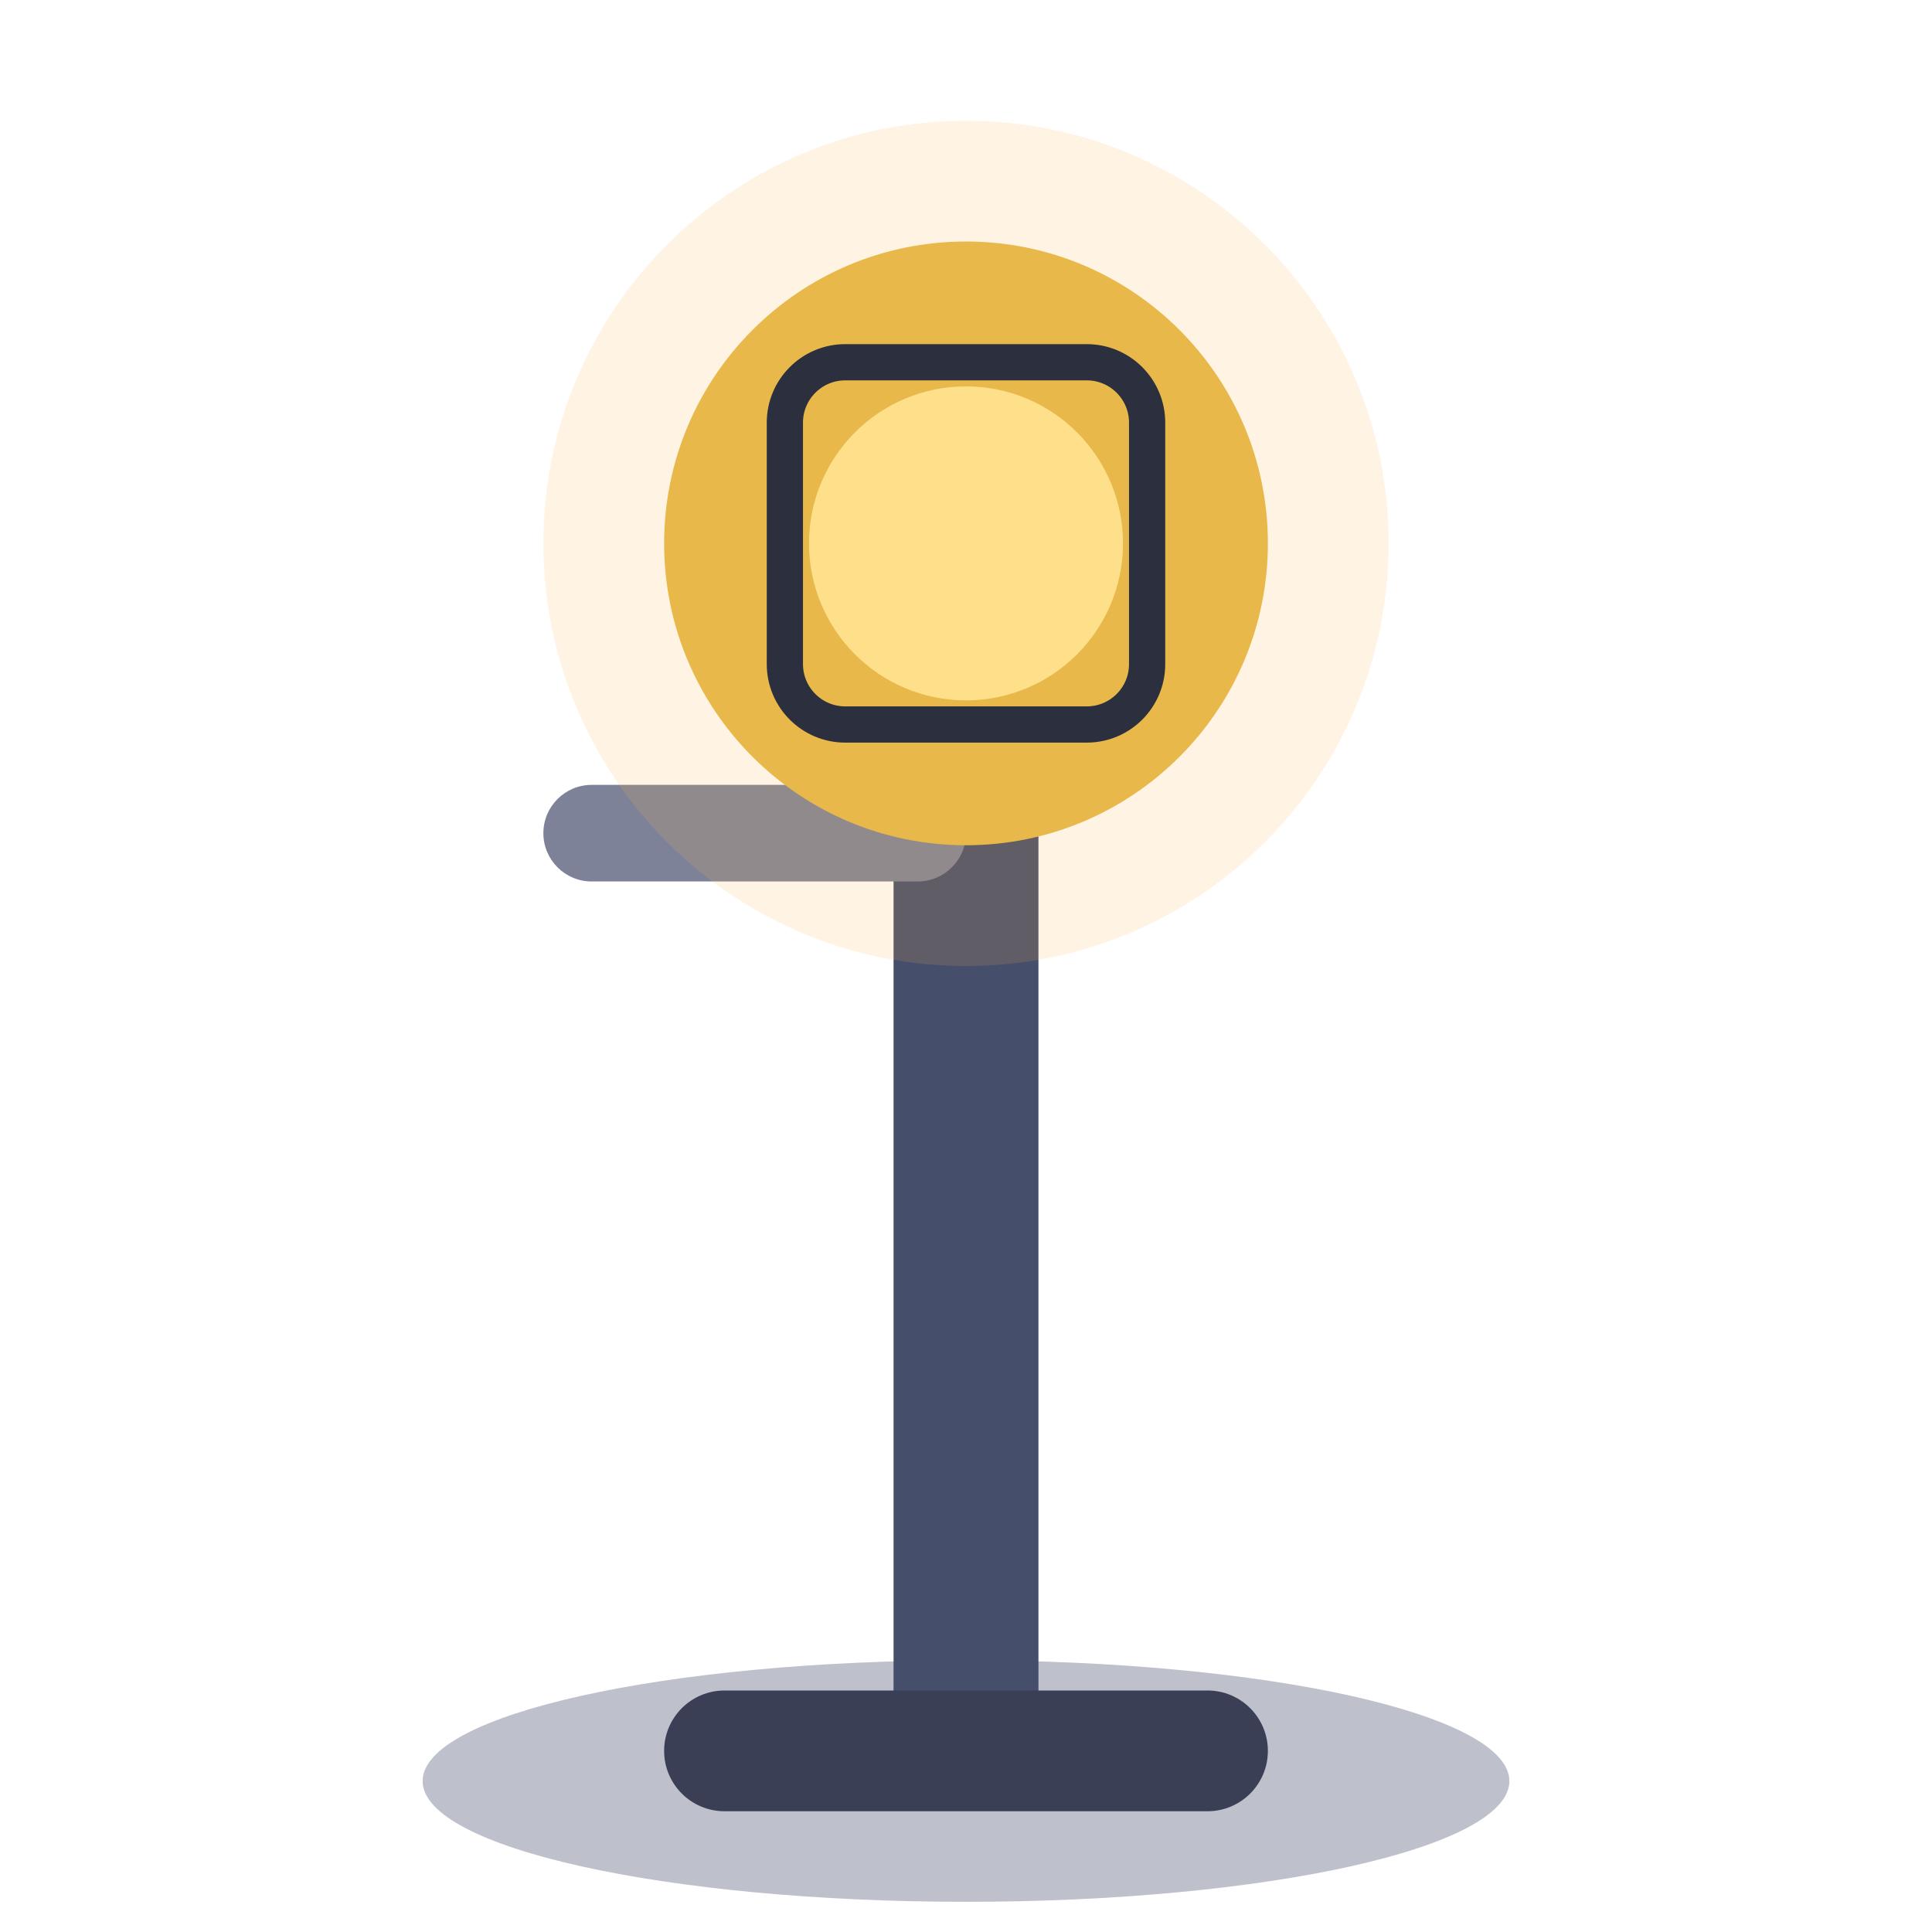
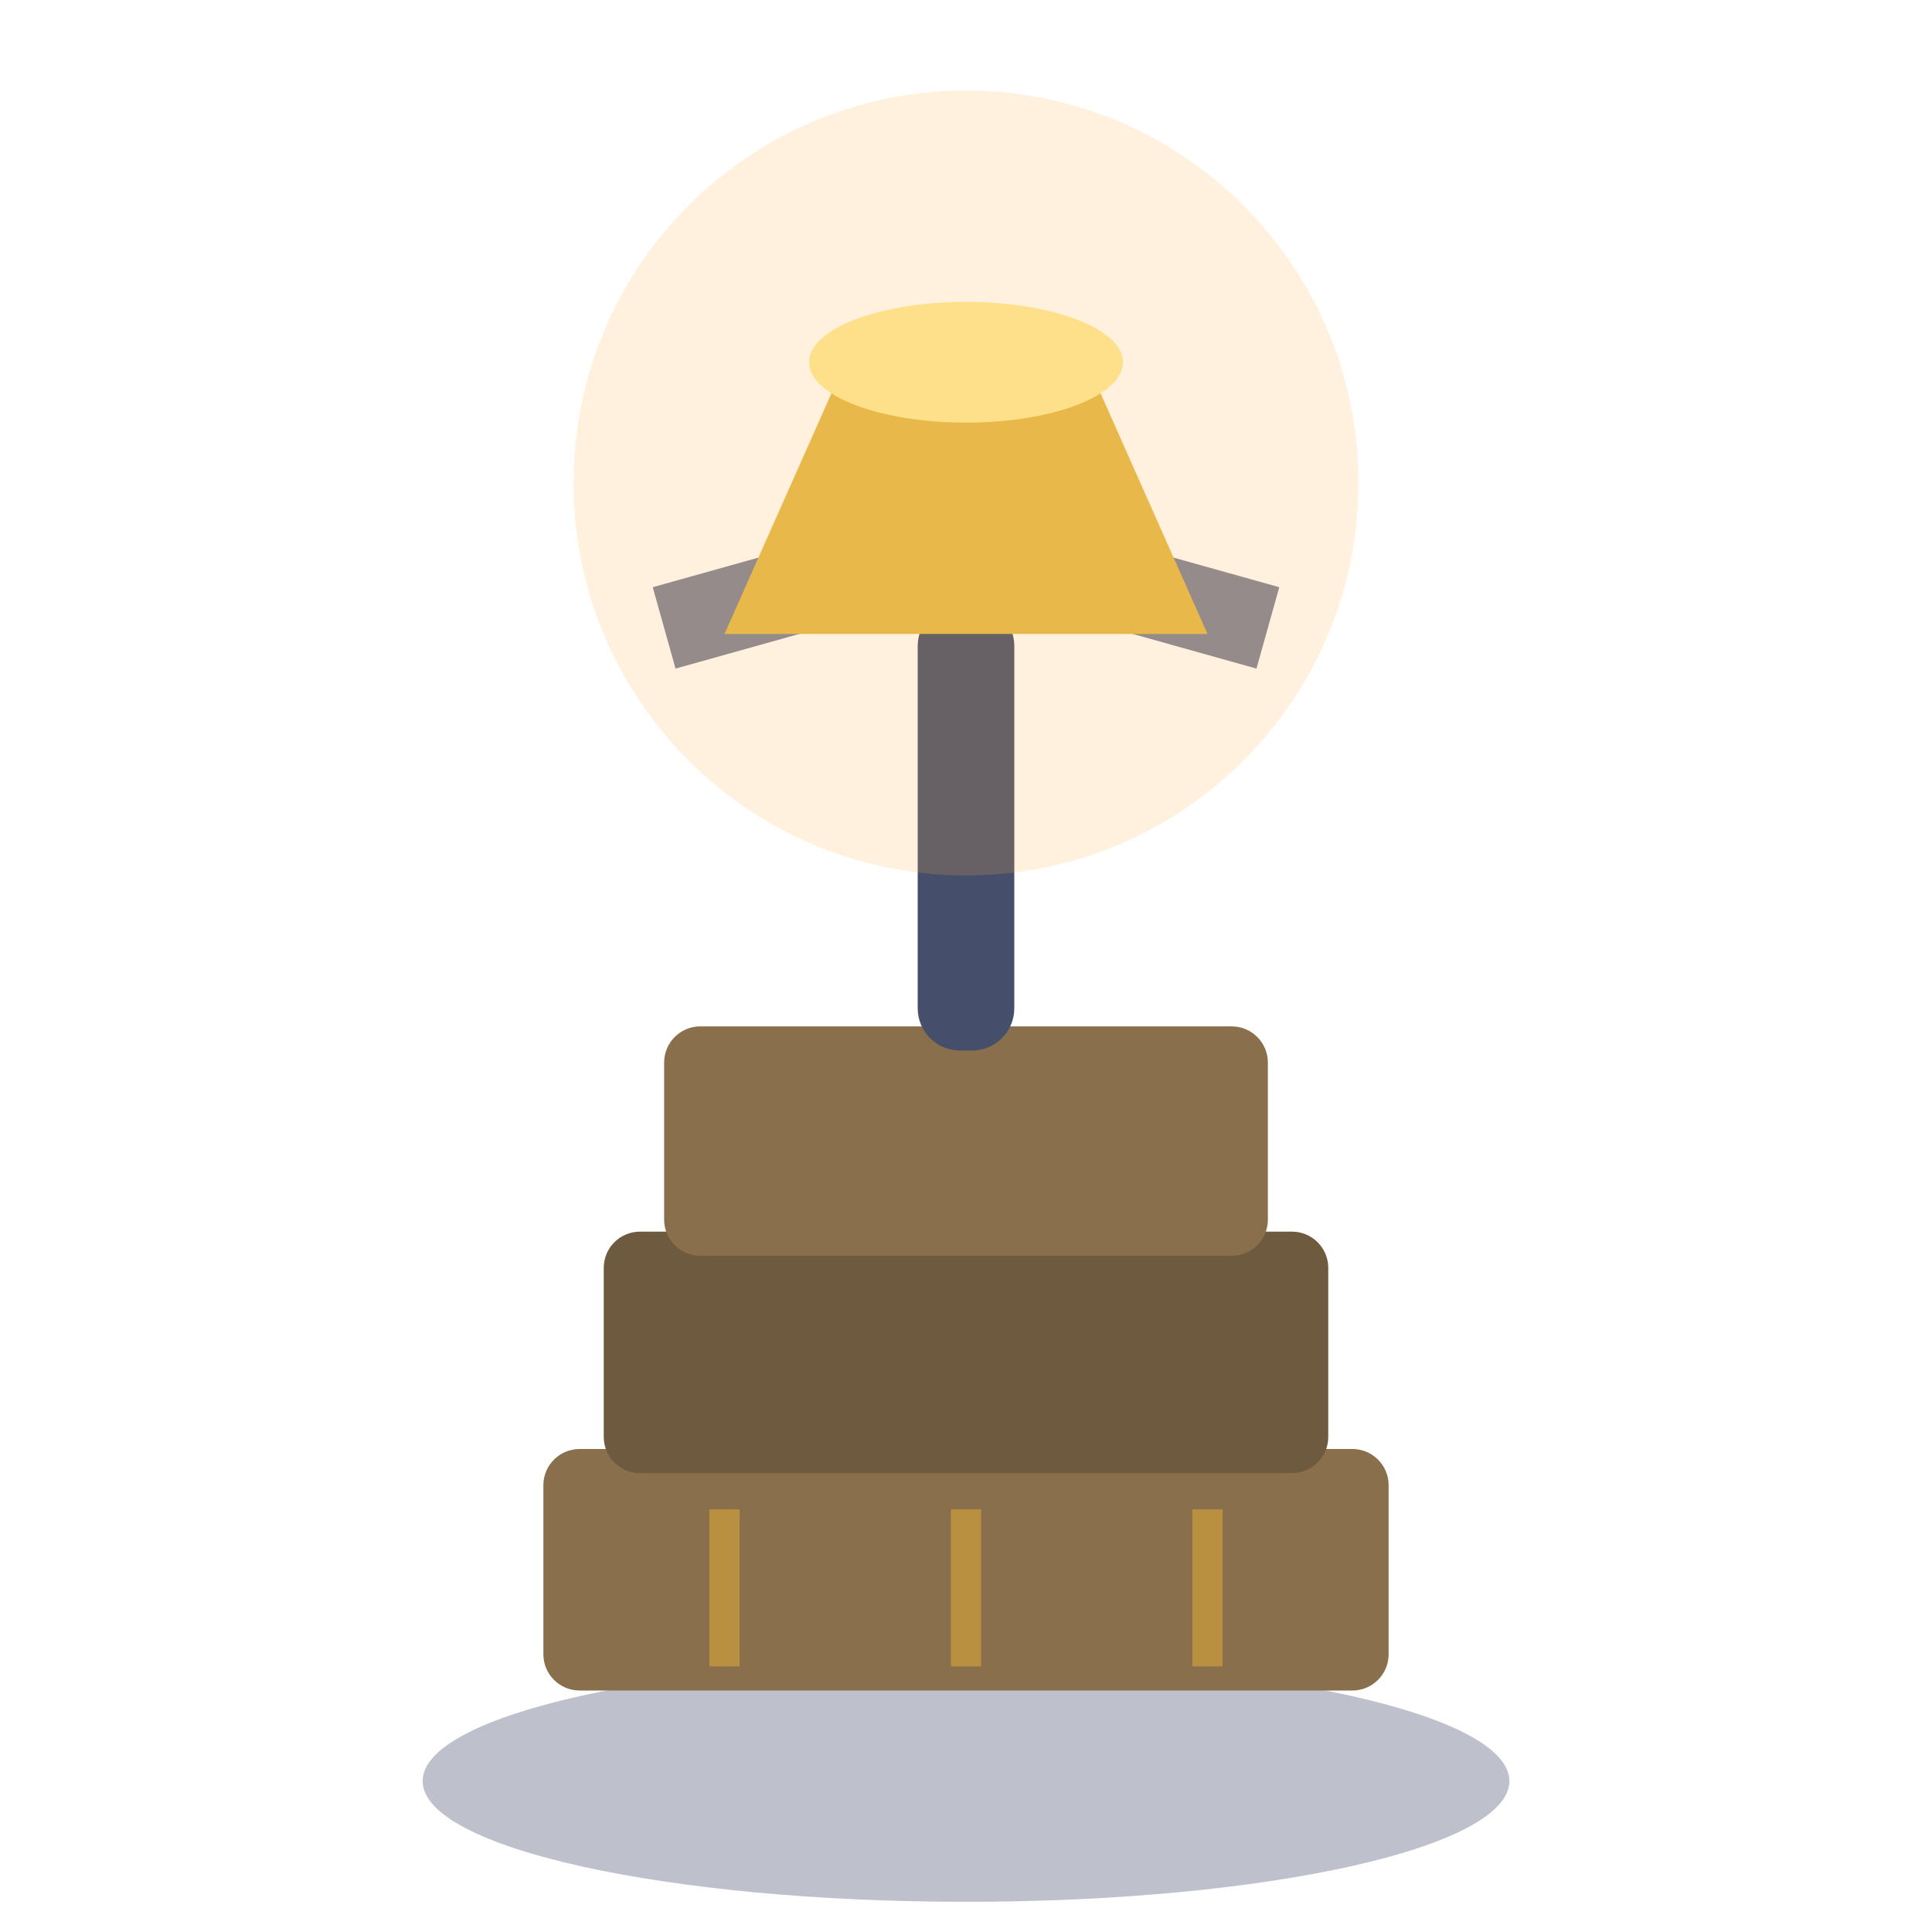
<svg xmlns="http://www.w3.org/2000/svg" viewBox="0 0 32 32">
  <ellipse cx="16" cy="29.5" rx="9" ry="2" fill="#7E8299" opacity="0.5" />
-   <rect x="14.8" y="12" width="2.4" height="17.5" rx="1" fill="#454E6B" />
-   <rect x="9" y="13" width="7" height="1.6" rx="0.8" fill="#7E8299" />
-   <circle cx="16" cy="9" r="7" fill="#FFB347" opacity="0.15" />
-   <circle cx="16" cy="9" r="5" fill="#E8B94A" />
-   <rect x="13" y="6" width="6" height="6" rx="1" fill="none" stroke="#2B2F3E" stroke-width="0.6" />
-   <circle cx="16" cy="9" r="2.6" fill="#FFE08A" />
-   <rect x="11" y="28" width="10" height="2" rx="1" fill="#3A3F55" />
+   <rect x="9" y="24" width="14" height="4" rx="0.6" fill="#8A6F4D" />
+   <rect x="10" y="20.4" width="12" height="4" rx="0.6" fill="#6E5A3E" />
+   <rect x="11" y="17" width="10" height="3.8" rx="0.6" fill="#8A6F4D" />
+   <rect x="15.2" y="10" width="1.6" height="7.4" rx="0.7" fill="#454E6B" />
+   <path d="M11,10.4 L16,9 L21,10.4" stroke="#7E8299" stroke-width="1.4" fill="none" />
+   <circle cx="16" cy="8" r="6.5" fill="#FFB347" opacity="0.18" />
+   <path d="M12,10.5 L20,10.5 L18,6 L14,6 Z" fill="#E8B94A" />
+   <ellipse cx="16" cy="6" rx="2.6" ry="1" fill="#FFE08A" />
+   <line x1="12" y1="25" x2="12" y2="27.6" stroke="#B9903F" stroke-width="0.5" />
+   <line x1="16" y1="25" x2="16" y2="27.6" stroke="#B9903F" stroke-width="0.5" />
+   <line x1="20" y1="25" x2="20" y2="27.6" stroke="#B9903F" stroke-width="0.5" />
</svg>
